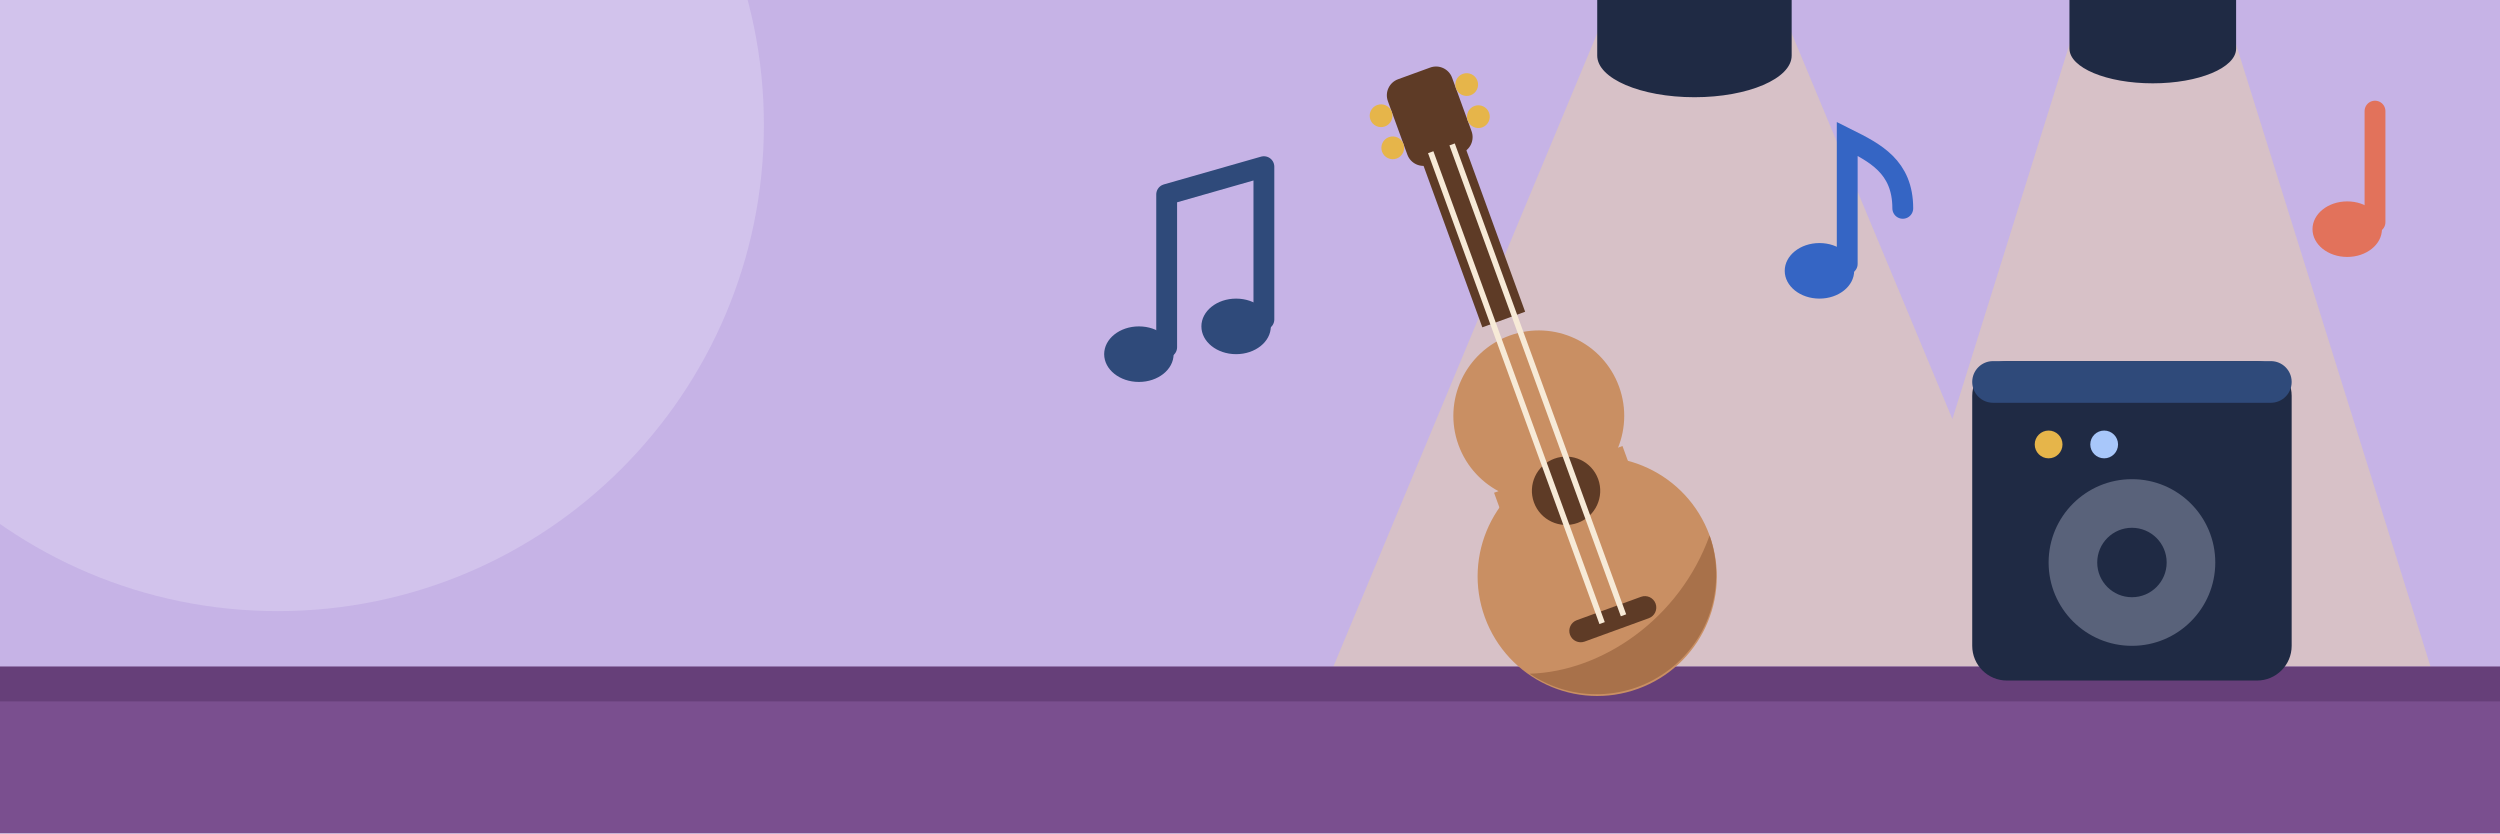
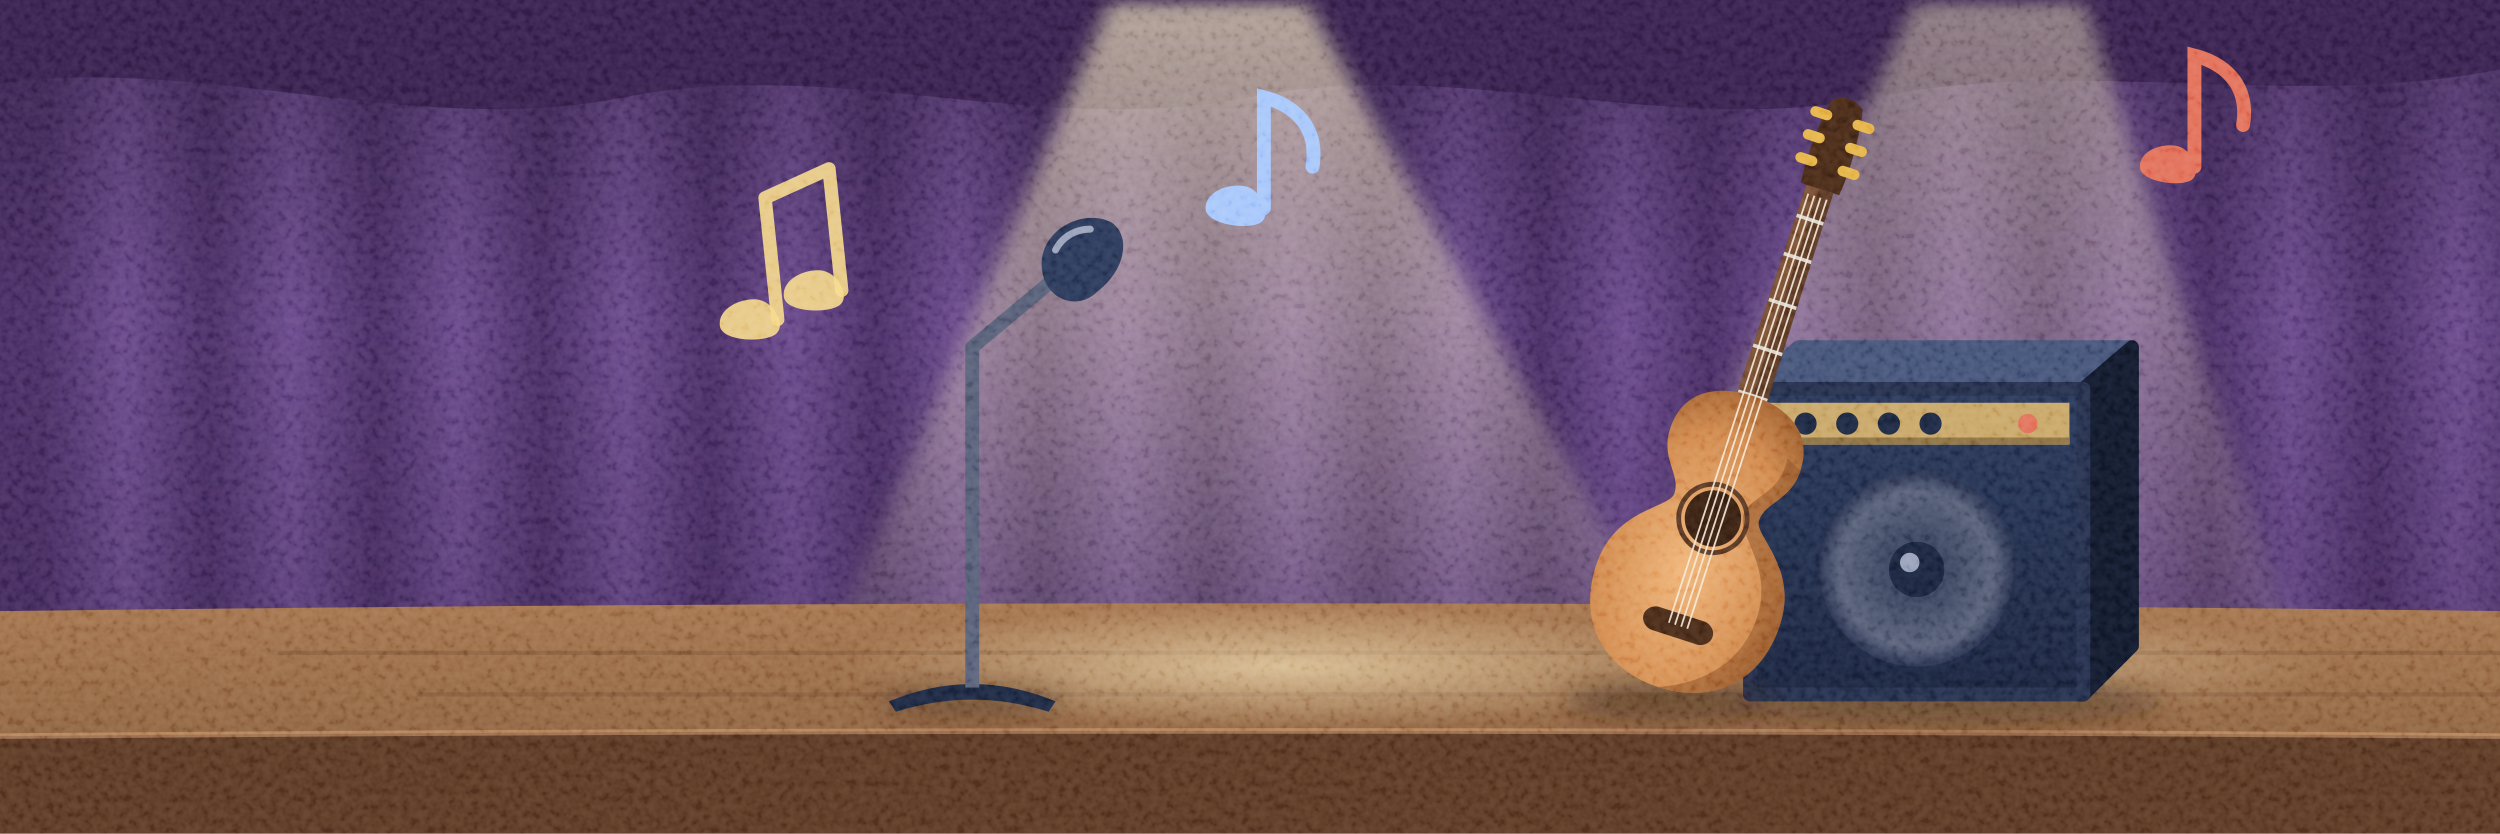
- <svg xmlns="http://www.w3.org/2000/svg" viewBox="0 0 360 120" width="360" height="120" preserveAspectRatio="xMidYMid slice">
-   <rect width="360" height="120" fill="#c6b3e6" />
-   <circle cx="40" cy="18" r="70" fill="#d2c3ec" />
-   <path d="M232 0h24l40 96h-104zM300 0h20l30 96h-80z" fill="#f6d98b" opacity=".35" />
-   <path d="M230 0h28v8a14 6 0 0 1-28 0zM298 0h24v7a12 5 0 0 1-24 0z" fill="#1f2a44" />
-   <path d="M0 96h360v24H0z" fill="#7a4f8f" />
-   <path d="M0 96h360v5H0z" fill="#663f79" />
-   <rect x="284" y="52" width="46" height="46" rx="5" fill="#1f2a44" />
-   <rect x="284" y="52" width="46" height="6" rx="3" fill="#2f4a7a" />
-   <circle cx="307" cy="81" r="12" fill="#59627a" />
-   <circle cx="307" cy="81" r="5" fill="#1f2a44" />
-   <circle cx="295" cy="64" r="2" fill="#e6b54a" />
-   <circle cx="303" cy="64" r="2" fill="#a8c7fa" />
-   <g transform="translate(230 83) rotate(-20) scale(.82)">
-     <path d="M-4-48h8v-32h-8z" fill="#5e3b26" />
-     <rect x="-6" y="-94" width="12" height="16" rx="3" fill="#5e3b26" />
-     <circle cx="-8" cy="-89" r="2" fill="#e6b54a" />
-     <circle cx="8" cy="-89" r="2" fill="#e6b54a" />
-     <circle cx="-8" cy="-83" r="2" fill="#e6b54a" />
-     <circle cx="8" cy="-83" r="2" fill="#e6b54a" />
-     <circle cx="0" cy="-30" r="15" fill="#c98f63" />
-     <circle cx="0" cy="0" r="21" fill="#c98f63" />
-     <path d="M-12-20h24v8h-24z" fill="#c98f63" />
-     <path d="M21 0a21 21 0 0 1-38 12c12 4 28 0 38-12z" fill="#a8714a" />
-     <circle cx="0" cy="-16" r="6" fill="#5e3b26" />
-     <rect x="-8" y="6" width="16" height="4" rx="2" fill="#5e3b26" />
-     <path d="M-2-80V8M2-80V8" stroke="#f7ead7" stroke-width="1" />
+ <svg xmlns="http://www.w3.org/2000/svg" viewBox="0 0 360 120" width="360" height="120" preserveAspectRatio="xMidYMid slice" data-solid="89">
+   <rect width="360" height="120" fill="#4f3469" />
+   <defs>
+     <linearGradient id="curtain" x1="0" y1="0" x2="1" y2="0">
+       <stop offset="0" stop-color="#4a2f66" />
+       <stop offset=".5" stop-color="#6a4a8c" />
+       <stop offset="1" stop-color="#4a2f66" />
+     </linearGradient>
+     <linearGradient id="dim" x1="0" y1="0" x2="0" y2="1">
+       <stop offset="0" stop-color="#2a1a3a" stop-opacity=".5" />
+       <stop offset=".5" stop-color="#2a1a3a" stop-opacity="0" />
+       <stop offset="1" stop-color="#2a1a3a" stop-opacity=".2" />
+     </linearGradient>
+     <linearGradient id="spot" x1="0" y1="0" x2="0" y2="1">
+       <stop offset="0" stop-color="#fff3c4" stop-opacity=".6" />
+       <stop offset="1" stop-color="#fff3c4" stop-opacity=".1" />
+     </linearGradient>
+     <radialGradient id="pool">
+       <stop offset="0" stop-color="#fff1c4" stop-opacity=".6" />
+       <stop offset="1" stop-color="#fff1c4" stop-opacity="0" />
+     </radialGradient>
+     <linearGradient id="stage" x1="0" y1="0" x2="0" y2="1">
+       <stop offset="0" stop-color="#a5764f" />
+       <stop offset="1" stop-color="#835a3a" />
+     </linearGradient>
+     <linearGradient id="ampFront" x1="0" y1="0" x2="0" y2="1">
+       <stop offset="0" stop-color="#2c3a5c" />
+       <stop offset="1" stop-color="#1c2640" />
+     </linearGradient>
+     <radialGradient id="cone">
+       <stop offset="0" stop-color="#7c86a0" />
+       <stop offset=".3" stop-color="#3b4560" />
+       <stop offset=".8" stop-color="#59627a" />
+       <stop offset="1" stop-color="#2a3350" />
+     </radialGradient>
+     <radialGradient id="wood" cx=".45" cy=".6" r=".65">
+       <stop offset="0" stop-color="#f0b67a" />
+       <stop offset=".7" stop-color="#d18a4e" />
+       <stop offset="1" stop-color="#9c5c2c" />
+     </radialGradient>
+     <path id="fold" d="M24 0V90H0V0Z" fill="url(#curtain)" />
+     <path id="note" d="M0 0V-22L12-26V-4" fill="none" stroke-width="2.4" stroke-linecap="round" stroke-linejoin="round" />
+     <path id="head" d="M-10.5 0C-10.5-3-6.5-4.5-3.5-4S1.5 1-.5 2.5-10.5 3-10.5 0Z" />
+     <filter id="soft" x="-40%" y="-150%" width="180%" height="400%">
+       <feGaussianBlur stdDeviation="2" />
+     </filter>
+     <filter id="haze" x="-60%" y="-30%" width="220%" height="160%">
+       <feGaussianBlur stdDeviation="1.4" />
+     </filter>
+     <filter id="grain" x="0" y="0" width="100%" height="100%">
+       <feTurbulence type="fractalNoise" baseFrequency=".9" numOctaves="2" seed="7" stitchTiles="stitch" />
+       <feColorMatrix values="2.2 0 0 0 -.6  2.2 0 0 0 -.6  2.2 0 0 0 -.6  0 0 0 0 1" />
+     </filter>
+   </defs>
+   <g id="back">
+     <path d="M0 0H360V92H0Z" fill="#4a2f66" />
+     <g>
+       <use href="#fold" x="6" />
+       <use href="#fold" x="30" />
+       <use href="#fold" x="54" />
+       <use href="#fold" x="78" />
+       <use href="#fold" x="102" />
+       <use href="#fold" x="126" />
+       <use href="#fold" x="150" />
+       <use href="#fold" x="174" />
+       <use href="#fold" x="198" />
+       <use href="#fold" x="222" />
+       <use href="#fold" x="246" />
+       <use href="#fold" x="270" />
+       <use href="#fold" x="294" />
+       <use href="#fold" x="318" />
+       <use href="#fold" x="342" />
+     </g>
+     <path d="M0 0H360V92H0Z" fill="url(#dim)" />
+     <path d="M0 0H360V10C330 16 300 8 270 14S210 8 180 14 120 8 90 14 30 8 0 12Z" fill="#3a2350" />
+     <path d="M160 0H188L240 92H120Z" fill="url(#spot)" filter="url(#haze)" />
+     <path d="M276 0H300L330 92H232Z" fill="url(#spot)" opacity=".7" filter="url(#haze)" />
  </g>
-   <path d="M168 50v-22l14-4v22" fill="none" stroke="#2f4a7a" stroke-width="3" stroke-linecap="round" stroke-linejoin="round" />
-   <ellipse cx="164" cy="51" rx="5" ry="4" fill="#2f4a7a" />
-   <ellipse cx="178" cy="47" rx="5" ry="4" fill="#2f4a7a" />
-   <path d="M266 38V20c4 2 8 4 8 10" fill="none" stroke="#3565c4" stroke-width="3" stroke-linecap="round" />
-   <ellipse cx="262" cy="39" rx="5" ry="4" fill="#3565c4" />
-   <path d="M342 32V16" stroke="#e2725b" stroke-width="3" stroke-linecap="round" />
-   <ellipse cx="338" cy="33" rx="5" ry="4" fill="#e2725b" />
+   <g id="mid">
+     <path d="M0 88C120 86.5 240 86.5 360 88V120H0Z" fill="url(#stage)" />
+     <path d="M0 106C120 105 240 105 360 106V120H0Z" fill="#5e3b26" />
+     <path d="M0 106C120 105 240 105 360 106" fill="none" stroke="#d9a476" stroke-width=".8" opacity=".5" />
+     <path d="M40 94H360M60 100H360" stroke="#7a5034" stroke-width=".6" opacity=".45" />
+     <ellipse cx="185" cy="96" rx="64" ry="9" fill="url(#pool)" />
+     <ellipse cx="282" cy="96" rx="54" ry="8" fill="url(#pool)" opacity=".7" />
+   </g>
+   <g id="near">
+     <ellipse cx="280" cy="101" rx="32" ry="3" fill="#2a1608" opacity=".5" filter="url(#soft)" />
+     <path d="M252 56L259 50H307L300 56Z" fill="#46557a" stroke="#46557a" stroke-width="2" stroke-linejoin="round" />
+     <path d="M300 56L307 50V93L300 100Z" fill="#141b2e" stroke="#141b2e" stroke-width="2" stroke-linejoin="round" />
+     <path d="M252 56H300V100H252Z" fill="url(#ampFront)" stroke="#26314e" stroke-width="2" stroke-linejoin="round" />
+     <path d="M254 58H298V64H254Z" fill="#c9a86a" />
+     <path d="M254 63H298V64H254Z" fill="#8f7444" />
+     <g fill="#1f2a44">
+       <circle cx="260" cy="61" r="1.6" />
+       <circle cx="266" cy="61" r="1.6" />
+       <circle cx="272" cy="61" r="1.6" />
+       <circle cx="278" cy="61" r="1.6" />
+     </g>
+     <circle cx="292" cy="61" r="1.4" fill="#e2725b" />
+     <circle cx="276" cy="82" r="14" fill="url(#cone)" />
+     <circle cx="276" cy="82" r="4" fill="#1c2640" />
+     <circle cx="275" cy="81" r="1.4" fill="#9aa3ba" />
+     <ellipse cx="240" cy="101" rx="15" ry="2.5" fill="#2a1608" opacity=".5" filter="url(#soft)" />
+     <g transform="translate(242 89) rotate(18) scale(.58)">
+       <path d="M-4-44H4L3.5-112H-3.5Z" fill="#5e3b26" />
+       <path d="M-4-44H0L-.2-112H-3.5Z" fill="#7a5034" />
+       <path d="M-3.8-58H3.8M-3.8-70H3.8M-3.6-82H3.6M-3.6-94H3.6M-3.5-104H3.5" stroke="#d9d4cc" stroke-width=".9" />
+       <path d="M-5-112C-6-120-5-130-4-134Q0-137 4-134C5-130 6-120 5-112Z" fill="#4a2c1a" />
+       <path d="M-7-118H-4M-7-124H-4M-7-130H-4M4-118H7M4-124H7M4-130H7" stroke="#e6b54a" stroke-width="2.6" stroke-linecap="round" />
+       <path d="M0-58C9-58 17-54 17-44C17-36 11-34 11-29C11-25 24-21 24-6C24 10 13 18 0 18C-13 18-24 10-24-6C-24-21-11-25-11-29C-11-34-17-36-17-44C-17-54-9-58 0-58Z" fill="url(#wood)" />
+       <path d="M17-44C17-36 11-34 11-29C11-25 24-21 24-6C24 10 13 18 0 18C10 14 18 6 18-6C18-20 6-24 7-30C8-35 14-37 13-46Z" fill="#8a4f24" opacity=".55" />
+       <circle cx="0" cy="-26" r="7" fill="#3a2214" />
+       <circle cx="0" cy="-26" r="8.5" fill="none" stroke="#5e3b26" stroke-width="1.2" />
+       <path d="M-9 2C-9 0-7-1-6-1H6C7-1 9 0 9 2S7 5 6 5H-6C-7 5-9 4-9 2Z" fill="#4a2c1a" />
+       <path d="M-2.4-110V2M-.8-110V2M.8-110V2M2.4-110V2" stroke="#f7ead7" stroke-width=".45" opacity=".9" />
+     </g>
+     <ellipse cx="140" cy="101" rx="14" ry="2.2" fill="#2a1608" opacity=".4" filter="url(#soft)" />
+     <path d="M128 101Q140 96 152 101L151 102.5Q140 99 129 102.5Z" fill="#1f2a44" />
+     <path d="M139 99V50L141 50V99Z" fill="#59627a" />
+     <path d="M140 50L152 40" stroke="#59627a" stroke-width="2" stroke-linecap="round" />
+     <path d="M150 38C150 33 156 30 160 32C163 34 162 39 158 42C155 45 150 43 150 38Z" fill="#2c3a5c" />
+     <path d="M152 36C153 34 155 33 157 33" stroke="#9aa3ba" stroke-width="1" fill="none" stroke-linecap="round" />
+     <g stroke="#f6d98b" opacity=".9">
+       <use href="#note" transform="translate(112 46) rotate(-6) scale(.8)" />
+     </g>
+     <g fill="#f6d98b" opacity=".9">
+       <use href="#head" transform="translate(112 46) rotate(-6) scale(.8)" />
+       <use href="#head" transform="translate(112 46) rotate(-6) scale(.8) translate(12 -4)" />
+     </g>
+     <path d="M182 30V14C186 15 190 18 189 24" fill="none" stroke="#a8c7fa" stroke-width="2" stroke-linecap="round" />
+     <use href="#head" fill="#a8c7fa" transform="translate(182 30) scale(.8)" />
+     <path d="M316 24V8C320 9 324 12 323 18" fill="none" stroke="#e2725b" stroke-width="2" stroke-linecap="round" />
+     <use href="#head" fill="#e2725b" transform="translate(316 24) scale(.75)" />
+   </g>
+   <rect id="grain" width="360" height="120" filter="url(#grain)" opacity=".2" style="mix-blend-mode:soft-light" />
</svg>
